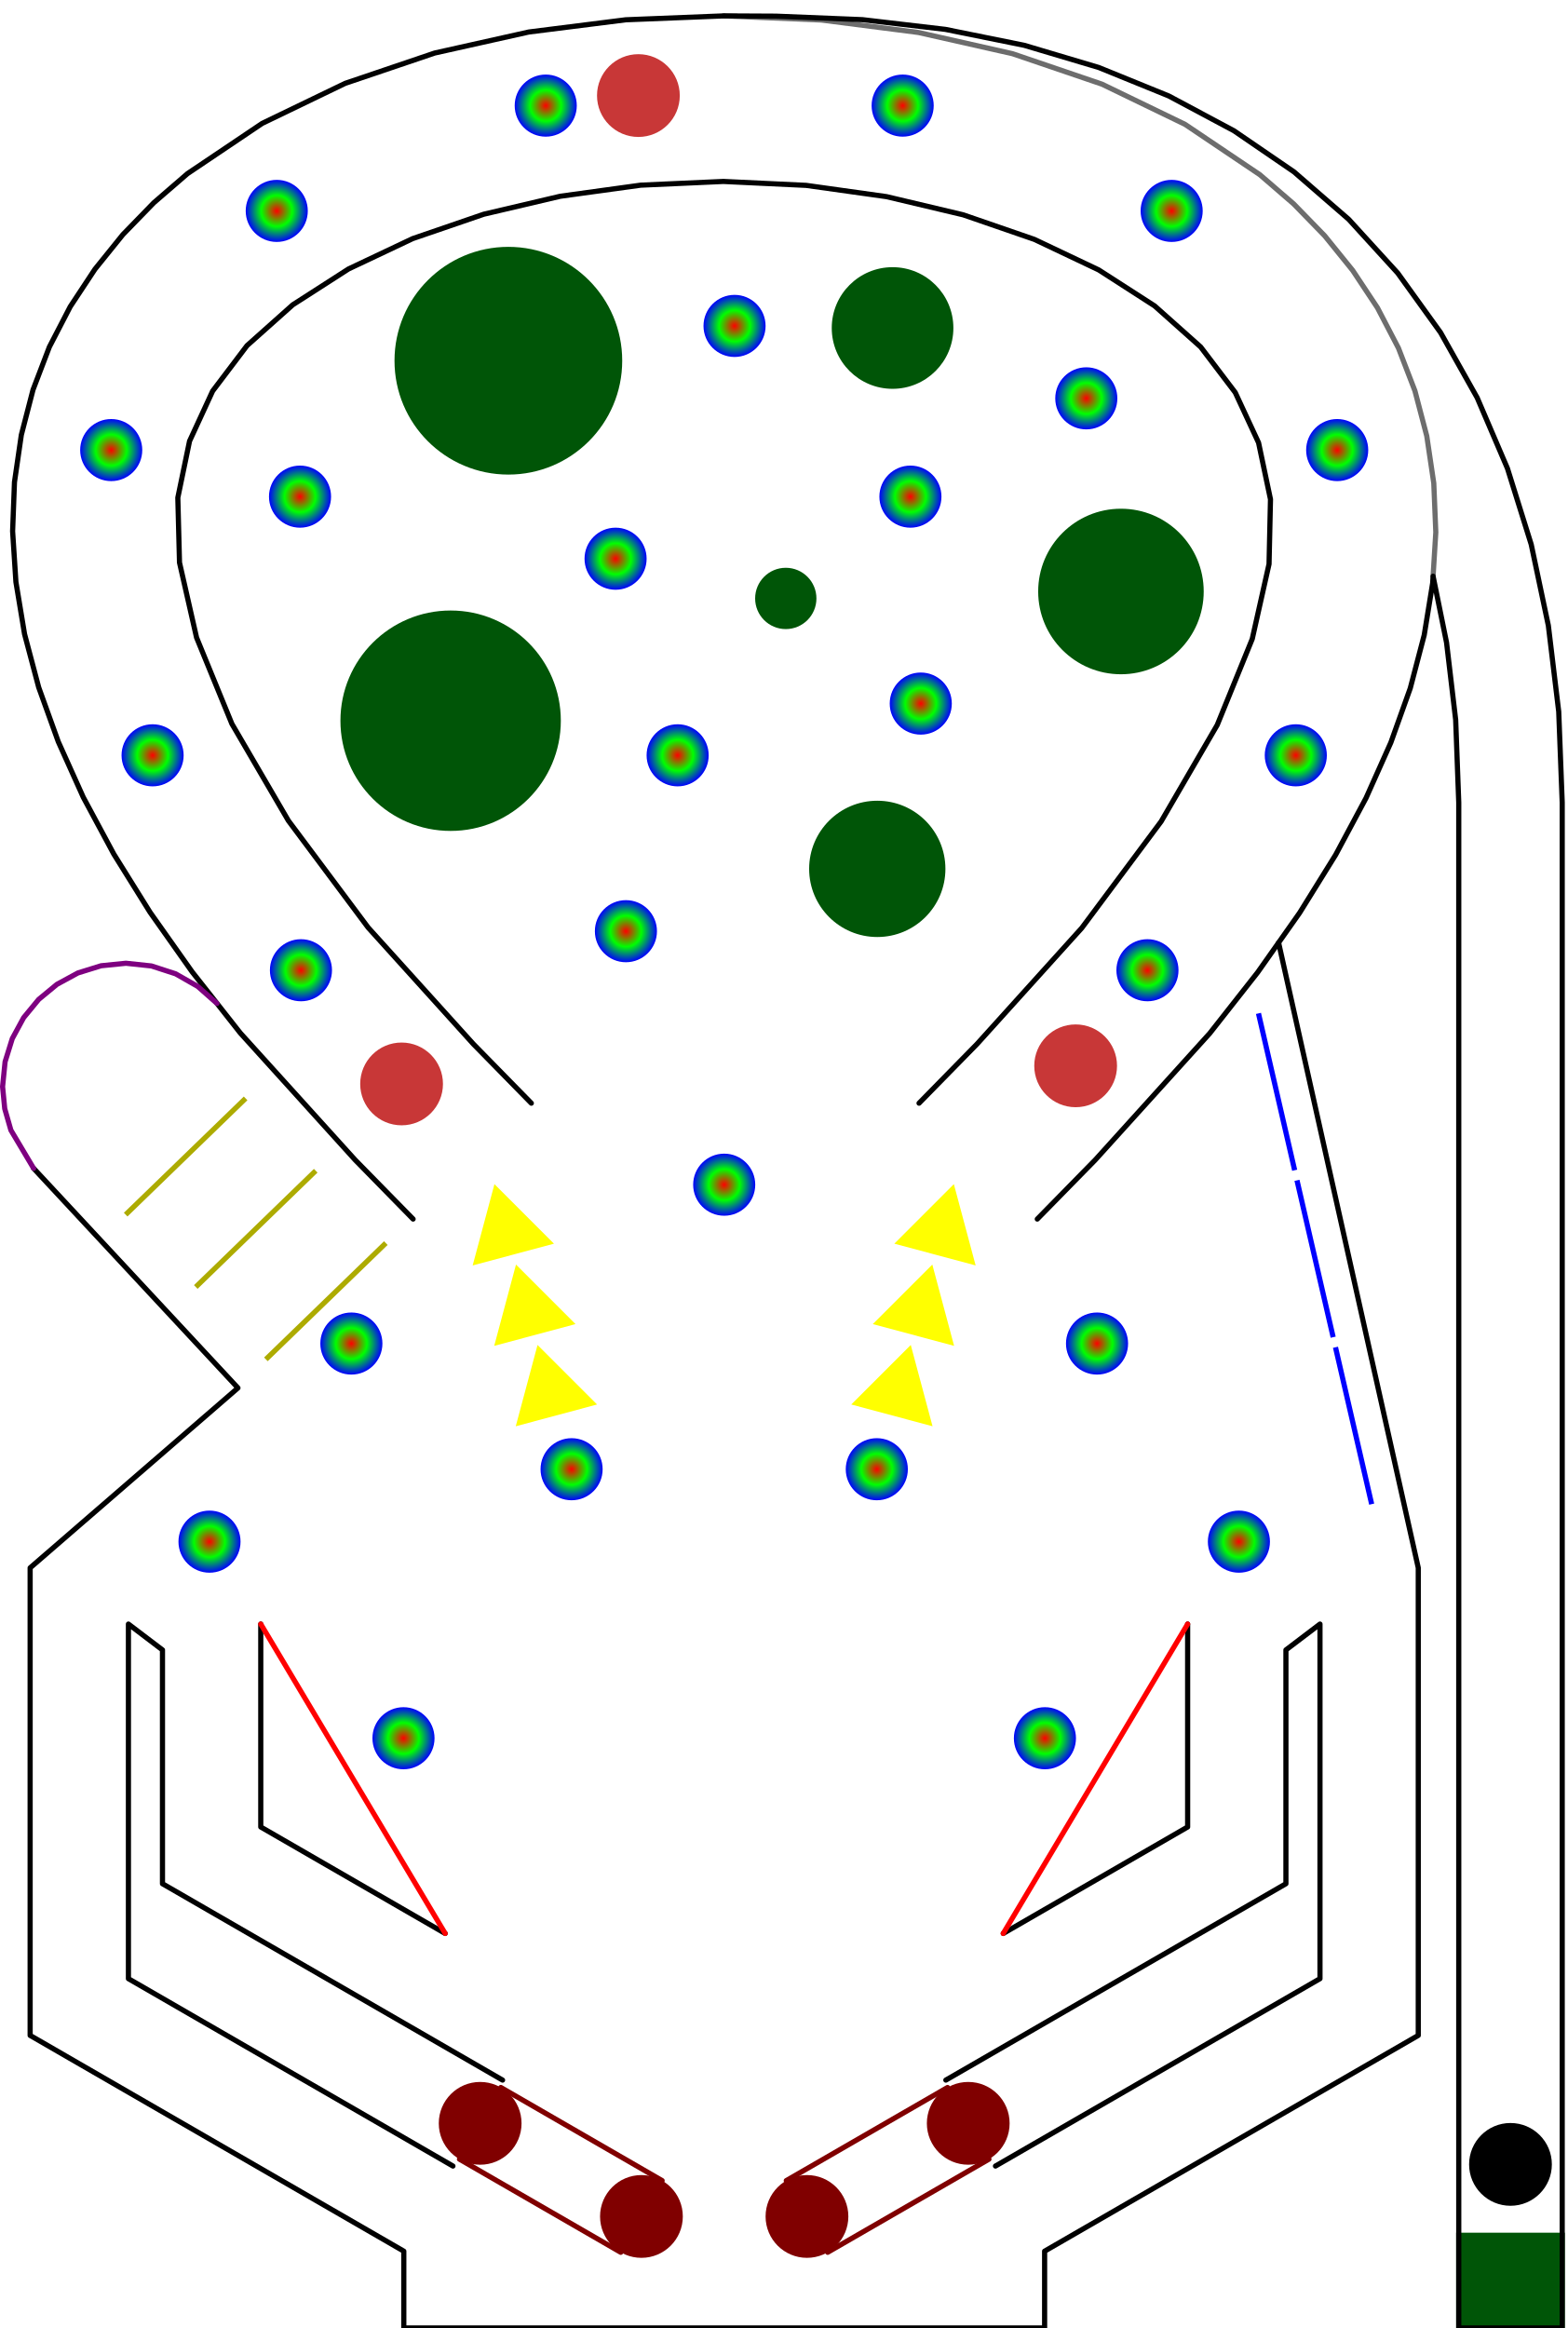
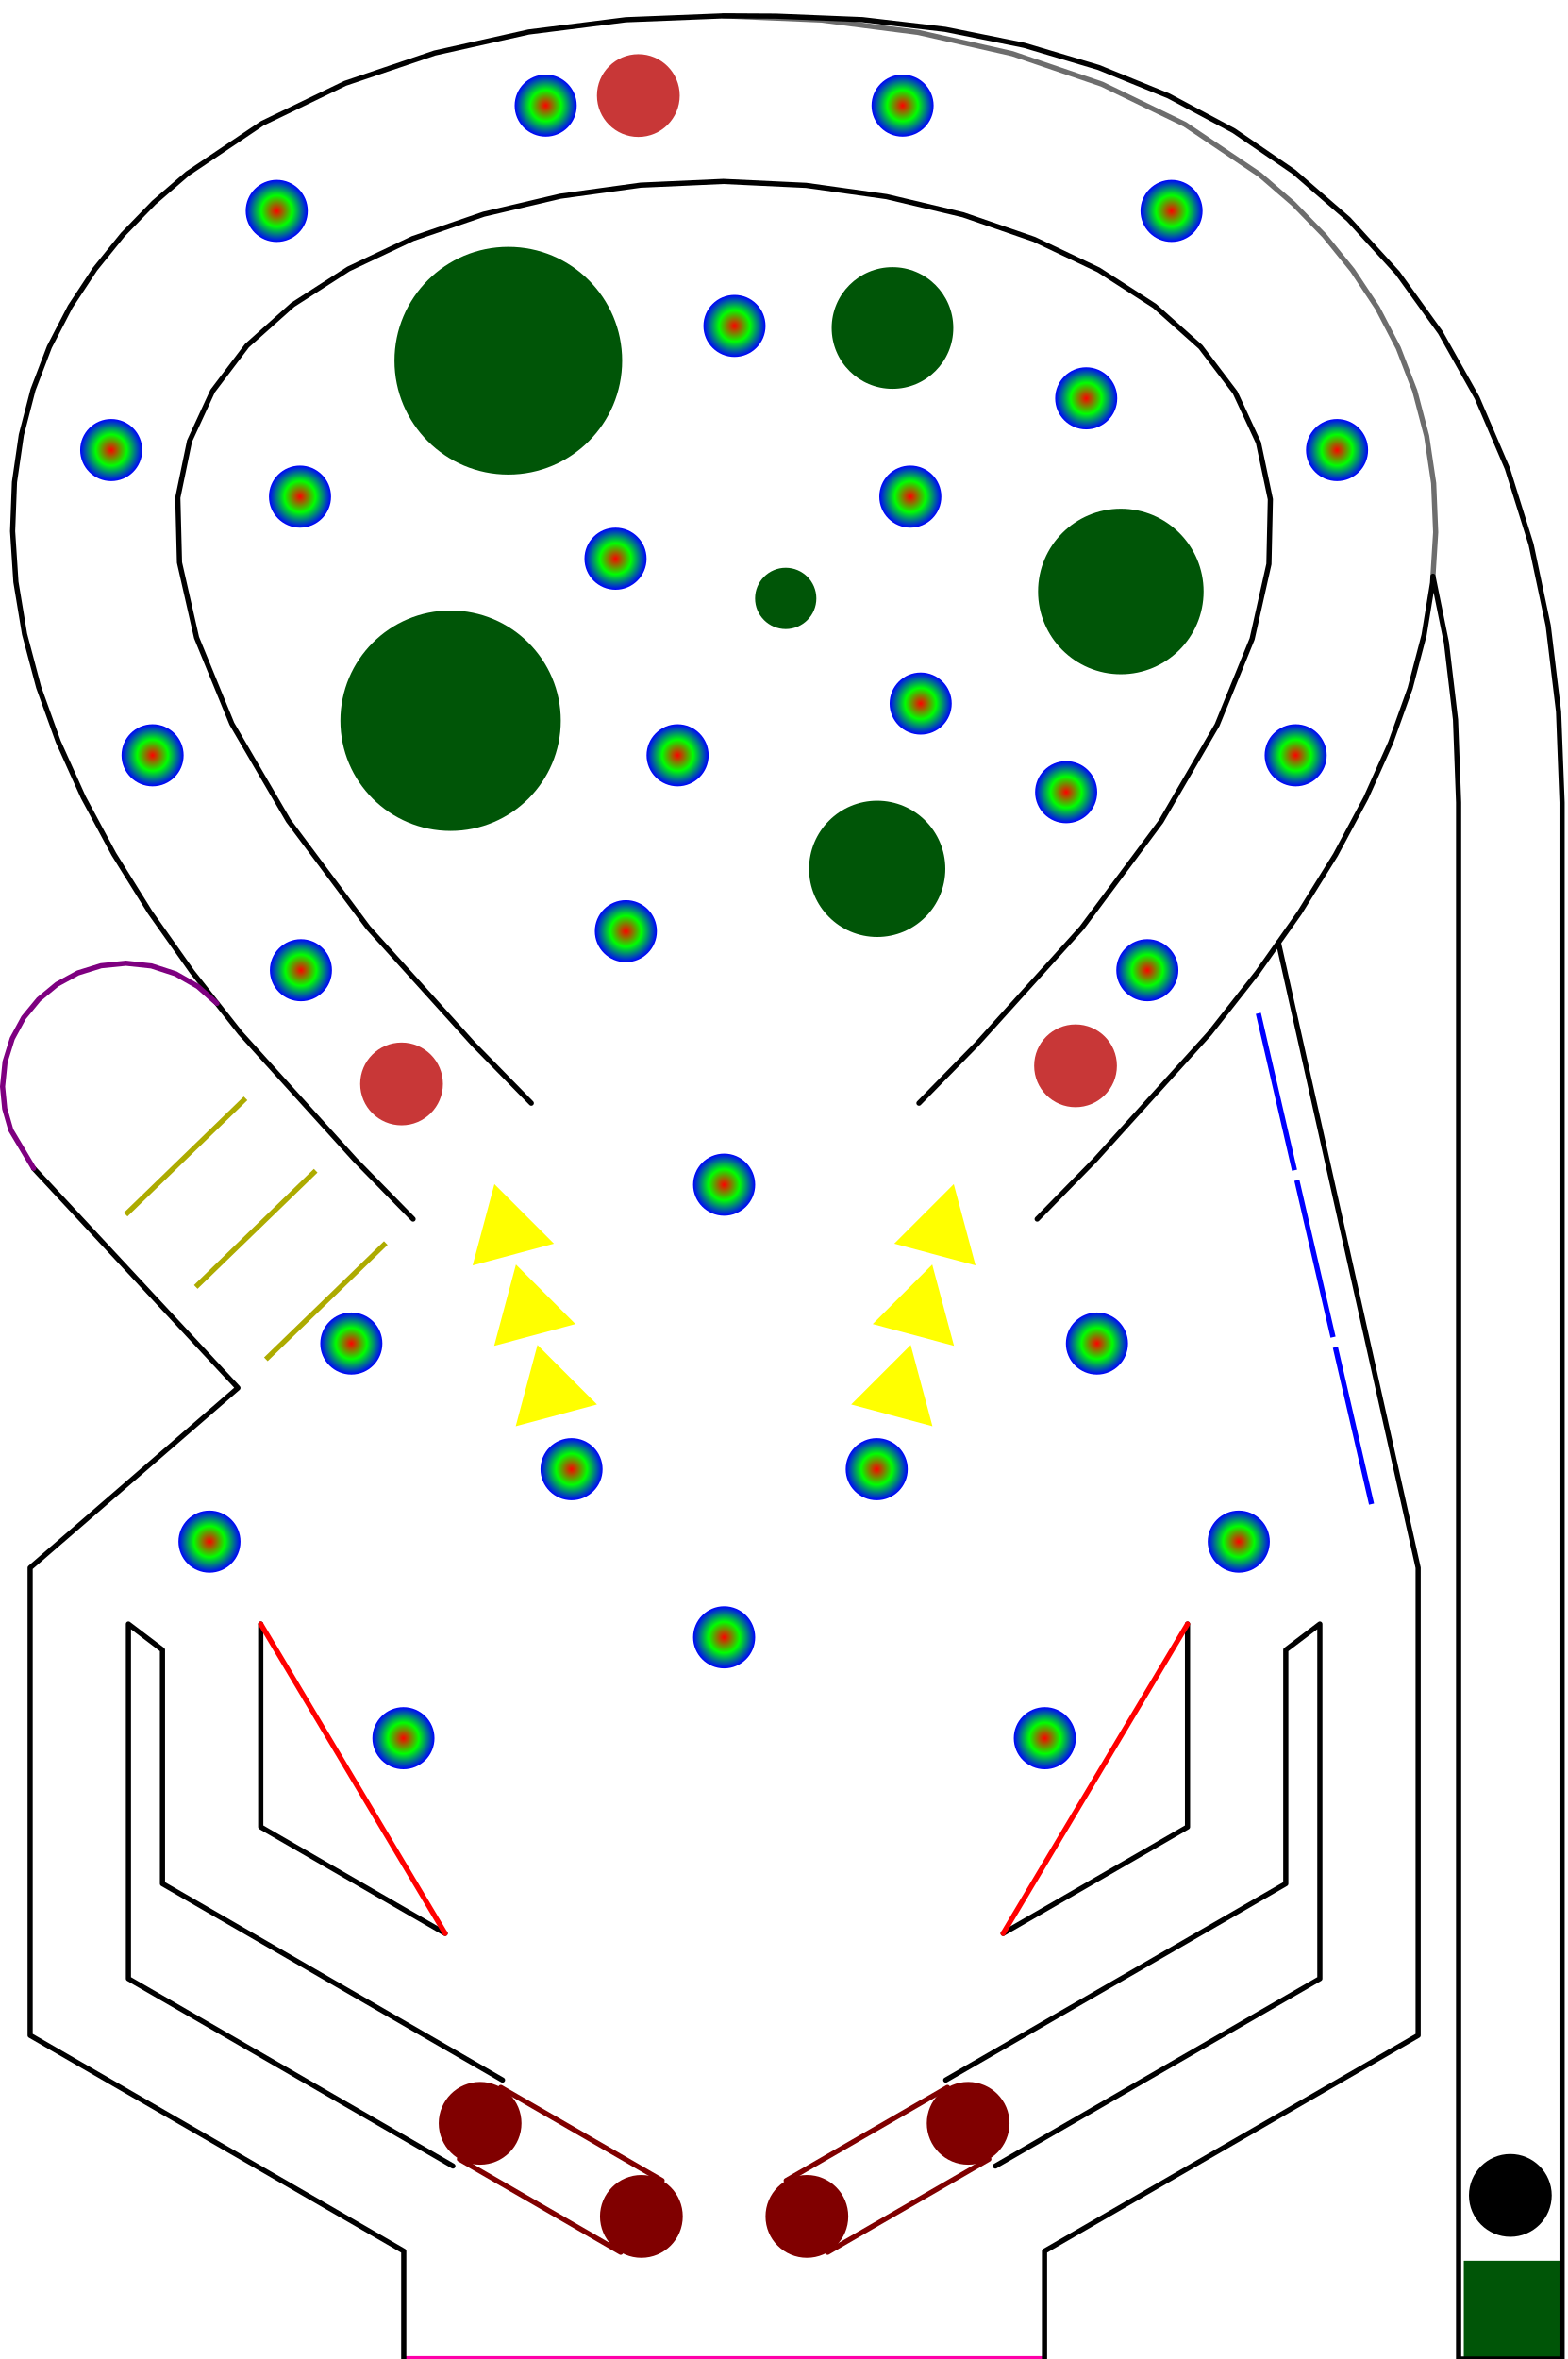
- <svg xmlns="http://www.w3.org/2000/svg" xmlns:xlink="http://www.w3.org/1999/xlink" width="303" height="450" viewBox="0 0 303 450" version="1.1" id="svg1" xml:space="preserve">
+ <svg xmlns="http://www.w3.org/2000/svg" xmlns:xlink="http://www.w3.org/1999/xlink" width="303" height="456" viewBox="0 0 303 456" version="1.1" id="svg1" xml:space="preserve">
  <defs id="defs1">
    <linearGradient id="linearGradient4">
      <stop style="stop-color:#ff0000;stop-opacity:1;" offset="0" id="stop4" />
      <stop style="stop-color:#00ff00;stop-opacity:1;" offset="0.5" id="stop6" />
      <stop style="stop-color:#0000ff;stop-opacity:1;" offset="1" id="stop5" />
    </linearGradient>
    <meshgradient id="meshgradient9" gradientUnits="userSpaceOnUse" x="112.911" y="7.174">
      <meshrow id="meshrow9">
        <meshpatch id="meshpatch9">
          <stop path="c 8.137,0  16.275,0  24.412,0" style="stop-color:#ffffff;stop-opacity:1" id="stop9" />
          <stop path="c 0,1.282  0,2.563  0,3.845" style="stop-color:#000000;stop-opacity:1" id="stop10" />
          <stop path="c -8.137,0  -16.275,0  -24.412,0" style="stop-color:#ffffff;stop-opacity:1" id="stop11" />
          <stop path="c 0,-1.282  0,-2.563  0,-3.845" style="stop-color:#000000;stop-opacity:1" id="stop12" />
        </meshpatch>
      </meshrow>
    </meshgradient>
    <radialGradient xlink:href="#linearGradient4" id="radialGradient8" cx="93.957" cy="302.995" fx="93.957" fy="302.995" r="5.834" gradientUnits="userSpaceOnUse" gradientTransform="matrix(1.028519,0,0,1.028519,-38.45752,-124.0904)" />
    <radialGradient xlink:href="#linearGradient4" id="radialGradient8-6" cx="93.957" cy="302.995" fx="93.957" fy="302.995" r="5.834" gradientUnits="userSpaceOnUse" gradientTransform="matrix(1.028519,0,0,1.028519,-67.13636,-165.6363)" />
    <radialGradient xlink:href="#linearGradient4" id="radialGradient8-5" cx="93.957" cy="302.995" fx="93.957" fy="302.995" r="5.834" gradientUnits="userSpaceOnUse" gradientTransform="matrix(1.028519,0,0,1.028519,-75.13636,-224.6363)" />
    <radialGradient xlink:href="#linearGradient4" id="radialGradient8-52" cx="93.957" cy="302.995" fx="93.957" fy="302.995" r="5.834" gradientUnits="userSpaceOnUse" gradientTransform="matrix(1.028519,0,0,1.028519,-43.13636,-270.8686)" />
    <radialGradient xlink:href="#linearGradient4" id="radialGradient8-50" cx="93.957" cy="302.995" fx="93.957" fy="302.995" r="5.834" gradientUnits="userSpaceOnUse" gradientTransform="matrix(1.028519,0,0,1.028519,8.863635,-291.2221)" />
    <radialGradient xlink:href="#linearGradient4" id="radialGradient8-0" cx="93.957" cy="302.995" fx="93.957" fy="302.995" r="5.834" gradientUnits="userSpaceOnUse" gradientTransform="matrix(1.028519,0,0,1.028519,77.86364,-291.2221)" />
    <radialGradient xlink:href="#linearGradient4" id="radialGradient8-2" cx="93.957" cy="302.995" fx="93.957" fy="302.995" r="5.834" gradientUnits="userSpaceOnUse" gradientTransform="matrix(1.028519,0,0,1.028519,129.8636,-270.8686)" />
    <radialGradient xlink:href="#linearGradient4" id="radialGradient8-58" cx="93.957" cy="302.995" fx="93.957" fy="302.995" r="5.834" gradientUnits="userSpaceOnUse" gradientTransform="matrix(1.028519,0,0,1.028519,161.8636,-224.6363)" />
    <radialGradient xlink:href="#linearGradient4" id="radialGradient8-8" cx="93.957" cy="302.995" fx="93.957" fy="302.995" r="5.834" gradientUnits="userSpaceOnUse" gradientTransform="matrix(1.028519,0,0,1.028519,153.8636,-165.6363)" />
    <radialGradient xlink:href="#linearGradient4" id="radialGradient8-88" cx="93.957" cy="302.995" fx="93.957" fy="302.995" r="5.834" gradientUnits="userSpaceOnUse" gradientTransform="matrix(1.028519,0,0,1.028519,125.1848,-124.0904)" />
    <radialGradient xlink:href="#linearGradient4" id="radialGradient8-01" cx="93.957" cy="302.995" fx="93.957" fy="302.995" r="5.834" gradientUnits="userSpaceOnUse" gradientTransform="matrix(1.028519,0,0,1.028519,34.36364,-165.6363)" />
    <radialGradient xlink:href="#linearGradient4" id="radialGradient8-23" cx="93.957" cy="302.995" fx="93.957" fy="302.995" r="5.834" gradientUnits="userSpaceOnUse" gradientTransform="matrix(1.028519,0,0,1.028519,79.36364,-215.6363)" />
    <radialGradient xlink:href="#linearGradient4" id="radialGradient8-4" cx="93.957" cy="302.995" fx="93.957" fy="302.995" r="5.834" gradientUnits="userSpaceOnUse" gradientTransform="matrix(1.028519,0,0,1.028519,-38.63636,-215.6363)" />
    <radialGradient xlink:href="#linearGradient4" id="radialGradient8-44" cx="93.957" cy="302.995" fx="93.957" fy="302.995" r="5.834" gradientUnits="userSpaceOnUse" gradientTransform="matrix(1.028519,0,0,1.028519,45.36364,-248.6363)" />
    <radialGradient xlink:href="#linearGradient4" id="radialGradient8-3" cx="93.957" cy="302.995" fx="93.957" fy="302.995" r="5.834" gradientUnits="userSpaceOnUse" gradientTransform="matrix(1.028519,0,0,1.028519,-56.13636,-13.63635)" />
    <radialGradient xlink:href="#linearGradient4" id="radialGradient8-446" cx="93.957" cy="302.995" fx="93.957" fy="302.995" r="5.834" gradientUnits="userSpaceOnUse" gradientTransform="matrix(1.028519,0,0,1.028519,142.8636,-13.63635)" />
    <radialGradient xlink:href="#linearGradient4" id="radialGradient8-06" cx="93.957" cy="302.995" fx="93.957" fy="302.995" r="5.834" gradientUnits="userSpaceOnUse" gradientTransform="matrix(1.028519,0,0,1.028519,43.36364,-82.63635)" />
    <radialGradient xlink:href="#linearGradient4" id="radialGradient8-7" cx="93.957" cy="302.995" fx="93.957" fy="302.995" r="5.834" gradientUnits="userSpaceOnUse" gradientTransform="matrix(1.028519,0,0,1.028519,-18.63637,24.36365)" />
    <radialGradient xlink:href="#linearGradient4" id="radialGradient8-89" cx="93.957" cy="302.995" fx="93.957" fy="302.995" r="5.834" gradientUnits="userSpaceOnUse" gradientTransform="matrix(1.028519,0,0,1.028519,105.3636,24.36365)" />
    <radialGradient xlink:href="#linearGradient4" id="radialGradient8-89-1" cx="93.957" cy="302.995" fx="93.957" fy="302.995" r="5.834" gradientUnits="userSpaceOnUse" gradientTransform="matrix(1.028519,0,0,1.028519,-28.71175,-51.92924)" />
    <radialGradient xlink:href="#linearGradient4" id="radialGradient8-89-2" cx="93.957" cy="302.995" fx="93.957" fy="302.995" r="5.834" gradientUnits="userSpaceOnUse" gradientTransform="matrix(1.028519,0,0,1.028519,115.439,-51.92924)" />
    <radialGradient xlink:href="#linearGradient4" id="radialGradient8-89-8" cx="93.957" cy="302.995" fx="93.957" fy="302.995" r="5.834" gradientUnits="userSpaceOnUse" gradientTransform="matrix(1.028519,0,0,1.028519,72.86363,-27.63635)" />
    <radialGradient xlink:href="#linearGradient4" id="radialGradient8-89-7" cx="93.957" cy="302.995" fx="93.957" fy="302.995" r="5.834" gradientUnits="userSpaceOnUse" gradientTransform="matrix(1.028519,0,0,1.028519,13.86363,-27.63635)" />
    <radialGradient xlink:href="#linearGradient4" id="radialGradient8-01-1" cx="93.957" cy="302.995" fx="93.957" fy="302.995" r="5.834" gradientUnits="userSpaceOnUse" gradientTransform="matrix(1.028519,0,0,1.028519,22.36363,-203.6363)" />
    <radialGradient xlink:href="#linearGradient4" id="radialGradient8-01-19" cx="93.957" cy="302.995" fx="93.957" fy="302.995" r="5.834" gradientUnits="userSpaceOnUse" gradientTransform="matrix(1.028519,0,0,1.028519,81.36364,-175.6363)" />
    <radialGradient xlink:href="#linearGradient4" id="radialGradient8-01-2" cx="93.957" cy="302.995" fx="93.957" fy="302.995" r="5.834" gradientUnits="userSpaceOnUse" gradientTransform="matrix(1.028519,0,0,1.028519,113.3636,-234.6363)" />
    <radialGradient xlink:href="#linearGradient4" id="radialGradient8-01-198" cx="93.957" cy="302.995" fx="93.957" fy="302.995" r="5.834" gradientUnits="userSpaceOnUse" gradientTransform="matrix(1.028519,0,0,1.028519,24.36363,-131.6363)" />
+     <radialGradient xlink:href="#linearGradient4" id="radialGradient8-01-19-3" cx="93.957" cy="302.995" fx="93.957" fy="302.995" r="5.834" gradientUnits="userSpaceOnUse" gradientTransform="matrix(1.028519,0,0,1.028519,109.4886,-158.5113)" />
+     <radialGradient xlink:href="#linearGradient4" id="radialGradient8-06-2" cx="93.957" cy="302.995" fx="93.957" fy="302.995" r="5.834" gradientUnits="userSpaceOnUse" gradientTransform="matrix(1.028519,0,0,1.028519,43.36363,4.86364)" />
  </defs>
  <g id="Launchers">
-     <rect style="fill:#005507;stroke:none;stroke-width:0.96;stroke-linecap:round;stroke-linejoin:round" id="l1" width="21" height="18.421" x="281.5" y="431.579" />
+     <rect style="fill:#005507;stroke:none;stroke-width:0.98;stroke-linecap:round;stroke-linejoin:round" id="l1" width="19" height="19" x="283" y="437.005" />
  </g>
  <g id="Flippers">
    <g id="fl_right">
      <circle style="fill:#800000;stroke:none;stroke-width:0.64;stroke-linecap:round;stroke-linejoin:round;stroke-dasharray:none;stroke-opacity:1" id="pivot_1" cx="187.177" cy="410.438" r="8" />
      <circle style="fill:#800000;stroke:none;stroke-width:0.854;stroke-linecap:round;stroke-linejoin:round;stroke-dasharray:none;stroke-opacity:1" id="path8-1" cx="156" cy="428.438" r="8" />
      <path style="fill:none;fill-opacity:0.519;stroke:#800000;stroke-width:1;stroke-linecap:round;stroke-linejoin:round;stroke-dasharray:none;stroke-opacity:1" d="m 160,435.366 31.177,-18" id="path3" />
      <path style="fill:none;fill-opacity:0.519;stroke:#800000;stroke-width:1;stroke-linecap:round;stroke-linejoin:round;stroke-dasharray:none;stroke-opacity:1" d="m 152,421.51 31.177,-18" id="path11" />
    </g>
    <g id="fl_left">
      <circle style="fill:#800000;stroke:none;stroke-width:0.64;stroke-linecap:round;stroke-linejoin:round;stroke-dasharray:none;stroke-opacity:1" id="path7-2-3" cx="124" cy="428.438" r="8" />
      <circle style="fill:#800000;stroke:none;stroke-width:0.854;stroke-linecap:round;stroke-linejoin:round;stroke-dasharray:none;stroke-opacity:1" id="pivot" cx="92.823" cy="410.438" r="8" />
      <path style="fill:none;fill-opacity:0.519;stroke:#800000;stroke-width:1;stroke-linecap:round;stroke-linejoin:round;stroke-dasharray:none;stroke-opacity:1" d="m 88.823,417.366 31.177,18" id="path3-9" />
      <path style="fill:none;fill-opacity:0.519;stroke:#800000;stroke-width:1;stroke-linecap:round;stroke-linejoin:round;stroke-dasharray:none;stroke-opacity:1" d="M 96.823,403.51 128,421.51" id="path11-3" />
    </g>
  </g>
  <g id="Bumpers">
    <circle style="fill:#005507;fill-opacity:1;stroke:none;stroke-width:22;stroke-linecap:round;stroke-linejoin:round;stroke-dasharray:none;stroke-opacity:1" id="path15-9" cx="87.114" cy="139.314" r="21.303" />
    <circle style="fill:#005507;fill-opacity:1;stroke:none;stroke-width:22;stroke-linecap:round;stroke-linejoin:round;stroke-dasharray:none;stroke-opacity:1" id="path15-9-4" cx="98.274" cy="69.726" r="22.01" />
    <circle style="fill:#005507;fill-opacity:1;stroke:none;stroke-width:22;stroke-linecap:round;stroke-linejoin:round;stroke-dasharray:none;stroke-opacity:1" id="path15-9-5" cx="216.697" cy="114.335" r="16" />
    <circle style="fill:#005507;fill-opacity:1;stroke:none;stroke-width:22;stroke-linecap:round;stroke-linejoin:round;stroke-dasharray:none;stroke-opacity:1" id="path15-9-6" cx="169.592" cy="167.952" r="13.172" />
    <circle style="fill:#005507;fill-opacity:1;stroke:none;stroke-width:22;stroke-linecap:round;stroke-linejoin:round;stroke-dasharray:none;stroke-opacity:1" id="path15-9-7" cx="172.547" cy="63.402" r="11.757" />
    <circle style="fill:#005507;fill-opacity:1;stroke:none;stroke-width:22;stroke-linecap:round;stroke-linejoin:round;stroke-dasharray:none;stroke-opacity:1" id="path15-9-9" cx="151.905" cy="115.677" r="5.924" />
  </g>
  <g id="Rollovers" style="fill:#c83737">
    <g id="group_2">
      <circle style="fill:#c83737;fill-opacity:1;stroke:none;stroke-width:22;stroke-linecap:square;stroke-dasharray:none;stroke-opacity:1" id="1" cx="77.633" cy="209.522" r="8" />
      <circle style="fill:#c83737;fill-opacity:1;stroke:none;stroke-width:22;stroke-linecap:square;stroke-dasharray:none;stroke-opacity:1" id="2" cx="123.412" cy="18.472" r="8" />
      <circle style="fill:#c83737;fill-opacity:1;stroke:none;stroke-width:22;stroke-linecap:square;stroke-dasharray:none;stroke-opacity:1" id="3" cx="207.939" cy="206.022" r="8" />
    </g>
  </g>
+   <g id="Ball_Lost" style="display:inline">
+     <path style="fill:#aa8800;stroke:#ff00aa;stroke-opacity:1" d="M 78.061,455.938 H 201.94" id="path892" />
+   </g>
  <g id="Walls" style="display:inline;opacity:1;fill:none">
-     <g id="group_1" style="stroke:#000000;stroke-opacity:0.572;stroke-linecap:round;stroke-linejoin:round">
-       <path id="path12" style="color:#000000;display:inline;fill:none;fill-opacity:0.572;stroke:#000000;stroke-linecap:round;stroke-opacity:0.572;-inkscape-stroke:none;stroke-linejoin:round" d="m 277.04,111.386 0.525,-8.495 -0.391,-9.484 -1.356,-9.127 -2.288,-8.723 -3.187,-8.274 -4.052,-7.781 -4.799,-7.241 -5.417,-6.694 -5.993,-6.158 -6.523,-5.633 -14.465,-9.735 -16.059,-7.769 -17.304,-5.892 L 177.536,6.276 158.801,3.87 139.879,3.072" />
+     <g id="group_1" style="stroke:#000000;stroke-linecap:round;stroke-linejoin:round;stroke-opacity:0.572">
+       <path id="path12" style="color:#000000;display:inline;fill:none;fill-opacity:0.572;stroke:#000000;stroke-linecap:round;stroke-linejoin:round;stroke-opacity:0.572;-inkscape-stroke:none" d="m 277.04,111.386 0.525,-8.495 -0.391,-9.484 -1.356,-9.127 -2.288,-8.723 -3.187,-8.274 -4.052,-7.781 -4.799,-7.241 -5.417,-6.694 -5.993,-6.158 -6.523,-5.633 -14.465,-9.735 -16.059,-7.769 -17.304,-5.892 L 177.536,6.276 158.801,3.87 139.879,3.072" />
    </g>
-     <path id="path9" style="color:#000000;fill:none;fill-opacity:0.572;stroke:#000000;stroke-linecap:round;stroke-opacity:0.994;-inkscape-stroke:none;stroke-linejoin:round" d="M 200.523 235.643 L 211.723 224.215 L 233.853 199.752 L 243.119 187.97 L 251.225 176.47 L 258.2 165.24 L 264.072 154.267 L 268.871 143.539 L 272.625 133.043 L 275.324 122.755 L 276.96 112.689 L 277.04 111.386 L 279.642 124.211 L 281.404 139.129 L 282 155.125 L 282 440 L 282 450 L 302 450 L 302 440 L 302 155.125 L 301.326 137.555 L 299.319 120.911 L 296.007 105.229 L 291.413 90.541 L 285.563 76.881 L 278.483 64.282 L 270.199 52.779 L 260.734 42.404 L 250.154 33.223 L 238.539 25.274 L 225.941 18.55 L 212.41 13.047 L 198 8.759 L 182.76 5.679 L 166.743 3.803 L 150 3.125 L 139.879 3.072 L 120.957 3.824 L 102.225 6.187 L 84.034 10.251 L 66.739 16.107 L 50.692 23.847 L 36.248 33.561 L 29.736 39.187 L 23.758 45.341 L 18.356 52.034 L 13.576 59.277 L 9.545 67.062 L 6.384 75.341 L 4.124 84.068 L 2.798 93.199 L 2.438 102.689 L 3.077 112.493 L 4.746 122.566 L 7.479 132.861 L 11.265 143.367 L 16.097 154.108 L 22.003 165.098 L 29.012 176.348 L 37.153 187.872 L 46.455 199.682 L 68.66 224.215 L 79.859 235.643" />
-     <path style="color:#000000;fill:none;fill-opacity:0.572;stroke:#000000;stroke-linecap:round;stroke-opacity:0.997;-inkscape-stroke:none;stroke-linejoin:round" d="M 102.713 213.244 L 91.514 201.816 L 71.172 179.301 L 55.747 158.633 L 44.827 139.914 L 38 123.246 L 34.7 108.742 L 34.376 96.204 L 36.641 85.272 L 41.109 75.584 L 47.753 66.807 L 56.608 58.911 L 67.383 51.986 L 79.785 46.121 L 93.524 41.408 L 108.307 37.935 L 123.843 35.793 L 139.84 35.072 L 155.841 35.832 L 171.391 38.012 L 186.195 41.523 L 199.961 46.273 L 212.397 52.173 L 223.209 59.132 L 232.104 67.06 L 238.791 75.867 L 243.301 85.576 L 245.606 96.512 L 245.326 109.036 L 242.078 123.508 L 235.315 140.128 L 224.468 158.788 L 209.123 179.385 L 188.867 201.816 L 177.668 213.244" id="path5" />
-     <path style="color:#000000;fill:none;fill-opacity:0.514;stroke:#000000;stroke-linecap:round;stroke-opacity:1;-inkscape-stroke:none;stroke-linejoin:round" d="M 182.846,402.08 248.59,364.123 V 318.93 l 6.584,-5 v 68.547 l -62.734,36.218" id="path17" />
-     <path style="color:#000000;fill:none;fill-opacity:0.514;stroke:#000000;stroke-linecap:round;stroke-opacity:1;-inkscape-stroke:none;stroke-linejoin:round" d="M 229.59 313.93 L 229.59 353.154 L 193.943 373.734" id="path10" />
-     <path style="color:#000000;fill:none;fill-opacity:0.514;stroke:#000000;stroke-linecap:round;stroke-opacity:1;-inkscape-stroke:none;stroke-linejoin:round" d="M 97.154,402.08 31.41,364.123 V 318.93 l -6.584,-5 v 68.547 l 62.734,36.218" id="path17-0" />
-     <path style="color:#000000;fill:none;fill-opacity:0.514;stroke:#000000;stroke-linecap:round;stroke-opacity:1;-inkscape-stroke:none;stroke-linejoin:round" d="M 50.41 313.93 L 50.41 353.154 L 86.057 373.734" id="path10-4" />
-     <path id="path28" style="fill:none;fill-opacity:1;stroke:#000000;stroke-width:1;stroke-linecap:round;stroke-linejoin:round;stroke-dasharray:none;stroke-opacity:1" d="m 247.172,182.22 27.002,120.841 v 90.384 L 201.94,435.15 V 450 H 78.061 V 435.15 L 5.826,393.445 V 303.061 L 46,268.291 6.502,225.845" />
+     <path id="path9" style="color:#000000;fill:none;fill-opacity:0.572;stroke:#000000;stroke-linecap:round;stroke-linejoin:round;stroke-opacity:0.994;-inkscape-stroke:none" d="m 200.523,235.643 11.2,-11.428 22.13,-24.463 9.266,-11.782 8.106,-11.5 6.975,-11.23 5.872,-10.973 4.799,-10.728 3.754,-10.496 2.699,-10.288 1.636,-10.066 0.08,-1.303 2.602,12.825 1.762,14.918 0.596,15.996 V 456 h 20 V 155.125 l -0.674,-17.57 -2.007,-16.644 -3.312,-15.682 -4.594,-14.688 -5.85,-13.66 -7.08,-12.599 -8.284,-11.503 -9.465,-10.374 -10.58,-9.181 L 238.539,25.274 225.941,18.55 212.41,13.047 198,8.759 182.76,5.679 166.743,3.803 150,3.125 139.879,3.072 120.957,3.824 102.225,6.187 84.034,10.251 l -17.295,5.856 -16.047,7.74 -14.445,9.714 -6.511,5.626 -5.978,6.154 -5.401,6.693 -4.78,7.244 -4.031,7.785 -3.161,8.279 -2.26,8.727 -1.326,9.131 -0.36,9.49 0.639,9.804 1.669,10.073 2.732,10.295 3.787,10.506 4.832,10.741 5.906,10.99 7.009,11.25 8.141,11.524 9.302,11.81 22.205,24.533 11.199,11.428" />
+     <path style="color:#000000;fill:none;fill-opacity:0.572;stroke:#000000;stroke-linecap:round;stroke-linejoin:round;stroke-opacity:0.997;-inkscape-stroke:none" d="M 102.713,213.244 91.514,201.816 71.172,179.301 55.747,158.633 44.827,139.914 38,123.246 l -3.3,-14.504 -0.324,-12.538 2.265,-10.932 4.468,-9.688 6.644,-8.777 8.855,-7.896 10.775,-6.925 12.403,-5.864 13.739,-4.714 14.783,-3.473 15.536,-2.142 15.997,-0.721 16.001,0.76 15.55,2.18 14.804,3.51 13.766,4.75 12.436,5.9 10.812,6.959 8.895,7.928 6.687,8.807 4.51,9.709 2.305,10.936 -0.28,12.524 -3.248,14.472 -6.763,16.62 -10.847,18.66 -15.345,20.597 -20.256,22.431 -11.199,11.428" id="path5" />
+     <path style="color:#000000;fill:none;fill-opacity:0.514;stroke:#000000;stroke-linecap:round;stroke-linejoin:round;stroke-opacity:1;-inkscape-stroke:none" d="M 182.846,402.08 248.59,364.123 V 318.93 l 6.584,-5 v 68.547 l -62.734,36.218" id="path17" />
+     <path style="color:#000000;fill:none;fill-opacity:0.514;stroke:#000000;stroke-linecap:round;stroke-linejoin:round;stroke-opacity:1;-inkscape-stroke:none" d="m 229.59,313.93 v 39.224 l -35.647,20.58" id="path10" />
+     <path style="color:#000000;fill:none;fill-opacity:0.514;stroke:#000000;stroke-linecap:round;stroke-linejoin:round;stroke-opacity:1;-inkscape-stroke:none" d="M 97.154,402.08 31.41,364.123 V 318.93 l -6.584,-5 v 68.547 l 62.734,36.218" id="path17-0" />
+     <path style="color:#000000;fill:none;fill-opacity:0.514;stroke:#000000;stroke-linecap:round;stroke-linejoin:round;stroke-opacity:1;-inkscape-stroke:none" d="m 50.41,313.93 v 39.224 l 35.647,20.58" id="path10-4" />
+     <path style="fill:none;fill-opacity:1;stroke:#000000;stroke-width:1;stroke-linecap:round;stroke-linejoin:round;stroke-dasharray:none;stroke-opacity:1" d="M 78.061,455.938 V 435.15 L 5.826,393.445 V 303.061 L 46,268.291 6.502,225.845" id="path836" />
+     <path style="fill:none;fill-opacity:1;stroke:#000000;stroke-width:1;stroke-linecap:round;stroke-linejoin:round;stroke-dasharray:none;stroke-opacity:1" d="m 247.172,182.22 27.002,120.841 v 90.384 L 201.94,435.15 v 20.788" id="path28" />
  </g>
  <g id="Scoops" style="display:inline">
    <path id="path1" style="display:inline;opacity:1;fill:none;stroke:#7e0080;stroke-width:1;stroke-linecap:round;stroke-linejoin:round;stroke-dasharray:none;stroke-opacity:1" d="m 41.948,193.96 -3.717,-3.282 -4.276,-2.439 -4.679,-1.52 -4.927,-0.524 -4.806,0.485 -4.477,1.39 -4.051,2.199 -3.53,2.912 -2.912,3.529 -2.199,4.052 -1.39,4.476 -0.485,4.807 0.416,4.266 1.191,4.151 4.394,7.383" />
  </g>
  <g id="Slingshots" style="display:inline">
    <path style="display:inline;fill:none;stroke:#ff0000;stroke-width:1;stroke-linecap:round;stroke-linejoin:round;stroke-dasharray:none;stroke-opacity:1" d="m 193.943,373.734 35.647,-59.804" id="1-5" />
    <path style="fill:none;stroke:#ff0000;stroke-width:1;stroke-linecap:round;stroke-linejoin:round;stroke-dasharray:none;stroke-opacity:1" d="M 86.057,373.734 50.41,313.93" id="1-6" />
  </g>
  <g id="Drop_Targets" style="display:inline">
    <g id="group_3" transform="rotate(-44.09964,37.94885,56.39474)">
      <path style="fill:#00482c;fill-opacity:0.572;stroke:#adab00;stroke-width:1;stroke-linecap:square;stroke-dasharray:none;stroke-opacity:0.997" d="m -95.5,213.951 h 31.285" id="path13" />
      <path style="display:inline;fill:#00482c;fill-opacity:0.572;stroke:#adab00;stroke-width:1;stroke-linecap:square;stroke-dasharray:none;stroke-opacity:0.997" d="m -95.5,194.476 h 31.285" id="path13-4" />
      <path style="display:inline;fill:#00482c;fill-opacity:0.572;stroke:#adab00;stroke-width:1;stroke-linecap:square;stroke-dasharray:none;stroke-opacity:0.997" d="m -95.5,175 h 31.285" id="path13-1" />
    </g>
  </g>
  <g id="Standup_Targets" style="display:inline">
    <g id="g13" transform="rotate(73.96891,310.719,166.9539)">
      <g id="g14" transform="rotate(3.041501,451.9625,52.99183)">
        <path style="display:inline;fill:#000080;fill-opacity:1;stroke:#0000ff;stroke-width:1;stroke-linecap:square;stroke-linejoin:miter;stroke-dasharray:none;stroke-opacity:1" d="m 330.5,246.5 h 30.118" id="path29-1-7" />
        <path style="display:inline;fill:#000080;fill-opacity:1;stroke:#0000ff;stroke-width:1;stroke-linecap:square;stroke-linejoin:miter;stroke-dasharray:none;stroke-opacity:1" d="M 363.618,246.5 H 393.735" id="path29-1-7-1" />
        <path style="display:inline;fill:#000080;fill-opacity:1;stroke:#0000ff;stroke-width:1;stroke-linecap:square;stroke-linejoin:miter;stroke-dasharray:none;stroke-opacity:1" d="m 396.735,246.5 h 30.118" id="path29-1-7-10" />
      </g>
    </g>
  </g>
  <g id="Item_Spawn" style="display:inline">
    <circle style="display:inline;fill:url(#radialGradient8-50);stroke:none;stroke-width:1;stroke-linecap:round;stroke-linejoin:round" id="path6-7" cx="105.5" cy="20.414" r="6" />
    <circle style="display:inline;fill:url(#radialGradient8-0);stroke:none;stroke-width:1;stroke-linecap:round;stroke-linejoin:round" id="path6-72" cx="174.5" cy="20.414" r="6" />
    <circle style="display:inline;fill:url(#radialGradient8-52);stroke:none;stroke-width:1;stroke-linecap:round;stroke-linejoin:round" id="path6-68" cx="53.5" cy="40.768" r="6" />
    <circle style="display:inline;fill:url(#radialGradient8-2);stroke:none;stroke-width:1;stroke-linecap:round;stroke-linejoin:round" id="path6-0" cx="226.5" cy="40.768" r="6" />
    <circle style="display:inline;fill:url(#radialGradient8-5);stroke:none;stroke-width:1;stroke-linecap:round;stroke-linejoin:round" id="path6-6" cx="21.5" cy="87" r="6" />
    <circle style="display:inline;fill:url(#radialGradient8-58);stroke:none;stroke-width:1;stroke-linecap:round;stroke-linejoin:round" id="path6-5" cx="258.5" cy="87" r="6" />
    <circle style="display:inline;fill:url(#radialGradient8-6);stroke:none;stroke-width:1;stroke-linecap:round;stroke-linejoin:round" id="path6-4" cx="29.5" cy="146" r="6" />
    <circle style="display:inline;fill:url(#radialGradient8-8);stroke:none;stroke-width:1;stroke-linecap:round;stroke-linejoin:round" id="path6-1" cx="250.5" cy="146" r="6" />
    <circle style="fill:url(#radialGradient8);stroke:none;stroke-width:1;stroke-linecap:round;stroke-linejoin:round" id="path6" cx="58.179" cy="187.546" r="6" />
    <circle style="display:inline;fill:url(#radialGradient8-88);stroke:none;stroke-width:1;stroke-linecap:round;stroke-linejoin:round" id="path6-79" cx="221.821" cy="187.546" r="6" />
    <circle style="display:inline;fill:url(#radialGradient8-01);stroke:none;stroke-width:1;stroke-linecap:round;stroke-linejoin:round" id="path6-9" cx="131" cy="146" r="6" />
    <circle style="display:inline;fill:url(#radialGradient8-01-1);stroke:none;stroke-width:1;stroke-linecap:round;stroke-linejoin:round" id="path6-9-4" cx="119" cy="108" r="6" />
    <circle style="display:inline;fill:url(#radialGradient8-01-19);stroke:none;stroke-width:1;stroke-linecap:round;stroke-linejoin:round" id="path6-9-2" cx="178" cy="136" r="6" />
+     <circle style="display:inline;fill:url(#radialGradient8-01-19-3);stroke:none;stroke-width:1;stroke-linecap:round;stroke-linejoin:round" id="path6-9-2-3" cx="206.125" cy="153.125" r="6" />
    <circle style="display:inline;fill:url(#radialGradient8-01-2);stroke:none;stroke-width:1;stroke-linecap:round;stroke-linejoin:round" id="path6-9-0" cx="210" cy="77" r="6" />
    <circle style="display:inline;fill:url(#radialGradient8-01-198);stroke:none;stroke-width:1;stroke-linecap:round;stroke-linejoin:round" id="path6-9-6" cx="121" cy="180" r="6" />
    <circle style="display:inline;fill:url(#radialGradient8-23);stroke:none;stroke-width:1;stroke-linecap:round;stroke-linejoin:round" id="path6-67" cx="176" cy="96" r="6" />
    <circle style="display:inline;fill:url(#radialGradient8-4);stroke:none;stroke-width:1;stroke-linecap:round;stroke-linejoin:round" id="path6-3" cx="58" cy="96" r="6" />
    <circle style="display:inline;fill:url(#radialGradient8-44);stroke:none;stroke-width:1;stroke-linecap:round;stroke-linejoin:round" id="path6-684" cx="142" cy="63" r="6" />
    <circle style="display:inline;fill:url(#radialGradient8-3);stroke:none;stroke-width:1;stroke-linecap:round;stroke-linejoin:round" id="path6-32" cx="40.5" cy="298" r="6" />
    <circle style="display:inline;fill:url(#radialGradient8-446);stroke:none;stroke-width:1;stroke-linecap:round;stroke-linejoin:round" id="path6-57" cx="239.5" cy="298" r="6" />
    <circle style="display:inline;fill:url(#radialGradient8-06);stroke:none;stroke-width:1;stroke-linecap:round;stroke-linejoin:round" id="path6-44" cx="140" cy="229" r="6" />
+     <circle style="display:inline;fill:url(#radialGradient8-06-2);stroke:none;stroke-width:1;stroke-linecap:round;stroke-linejoin:round" id="path6-44-3" cx="140" cy="316.5" r="6" />
    <circle style="display:inline;fill:url(#radialGradient8-7);stroke:none;stroke-width:1;stroke-linecap:round;stroke-linejoin:round" id="path6-38" cx="78" cy="336" r="6" />
    <circle style="display:inline;fill:url(#radialGradient8-89);stroke:none;stroke-width:1;stroke-linecap:round;stroke-linejoin:round" id="path6-90" cx="202" cy="336" r="6" />
    <circle style="display:inline;fill:url(#radialGradient8-89-1);stroke:none;stroke-width:1;stroke-linecap:round;stroke-linejoin:round" id="path6-90-3" cx="67.925" cy="259.707" r="6" />
    <circle style="display:inline;fill:url(#radialGradient8-89-2);stroke:none;stroke-width:1;stroke-linecap:round;stroke-linejoin:round" id="path6-90-6" cx="212.075" cy="259.707" r="6" />
    <circle style="display:inline;fill:url(#radialGradient8-89-8);stroke:none;stroke-width:1;stroke-linecap:round;stroke-linejoin:round" id="path6-90-5" cx="169.5" cy="284" r="6" />
    <circle style="display:inline;fill:url(#radialGradient8-89-7);stroke:none;stroke-width:1;stroke-linecap:round;stroke-linejoin:round" id="path6-90-0" cx="110.5" cy="284" r="6" />
  </g>
  <g id="Ball_Spawn" style="display:inline">
-     <circle style="fill:#000000;stroke-width:19;stroke-linecap:round;stroke-linejoin:round;stroke-dasharray:none" id="path2" cx="292" cy="418.375" r="8" />
+     <circle style="fill:#000000;stroke-width:19;stroke-linecap:round;stroke-linejoin:round;stroke-dasharray:none" id="path2" cx="292" cy="424.375" r="8" />
  </g>
  <g id="Indicators" style="display:inline">
    <g id="group_33" style="display:inline;fill:#ffff00;fill-opacity:1">
      <path style="fill:#ffff00;fill-opacity:1;stroke:none;stroke-linecap:square;stroke-opacity:0.997" id="69" d="m 107.091,240.4 -15.717,4.211 4.211,-15.717 z" />
      <path style="display:inline;fill:#ffff00;fill-opacity:1;stroke:none;stroke-linecap:square;stroke-opacity:0.997" id="68" d="m 111.255,255.943 -15.716,4.211 4.211,-15.717 z" />
      <path style="display:inline;fill:#ffff00;fill-opacity:1;stroke:none;stroke-linecap:square;stroke-opacity:0.997" id="67" d="m 115.42,271.486 -15.717,4.211 4.212,-15.717 z" />
    </g>
    <g id="group_32" style="display:inline;fill:#ffff00;fill-opacity:1">
      <path style="fill:#ffff00;fill-opacity:1;stroke:none;stroke-linecap:square;stroke-opacity:0.997" id="66" d="M 188.608,244.611 172.891,240.4 184.396,228.894 Z" />
      <path style="display:inline;fill:#ffff00;fill-opacity:1;stroke:none;stroke-linecap:square;stroke-opacity:0.997" id="65" d="m 184.443,260.154 -15.717,-4.211 11.506,-11.506 z" />
      <path style="display:inline;fill:#ffff00;fill-opacity:1;stroke:none;stroke-linecap:square;stroke-opacity:0.997" id="64" d="m 180.278,275.697 -15.717,-4.212 11.506,-11.505 z" />
    </g>
  </g>
</svg>
